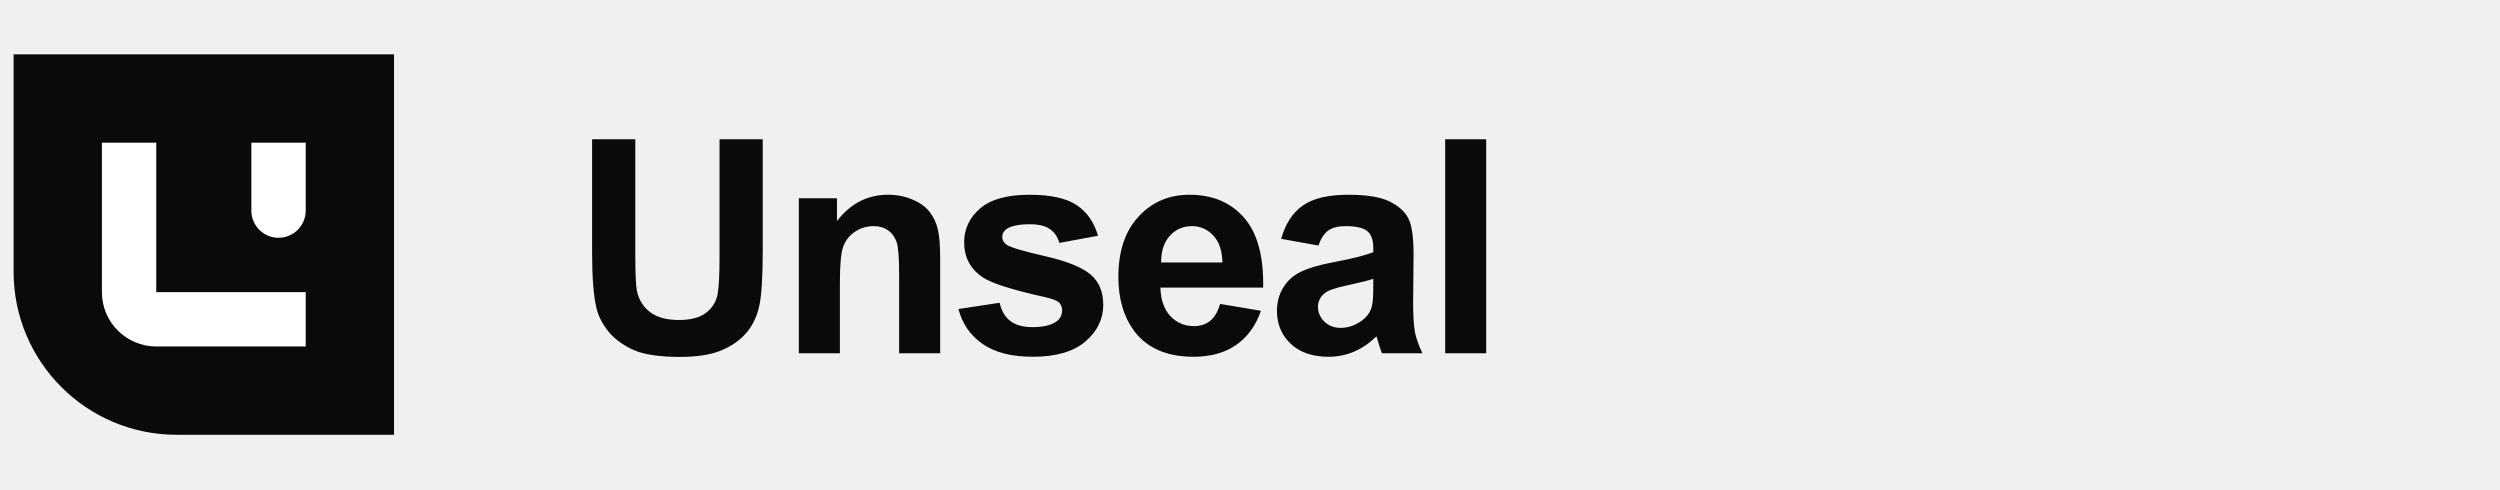
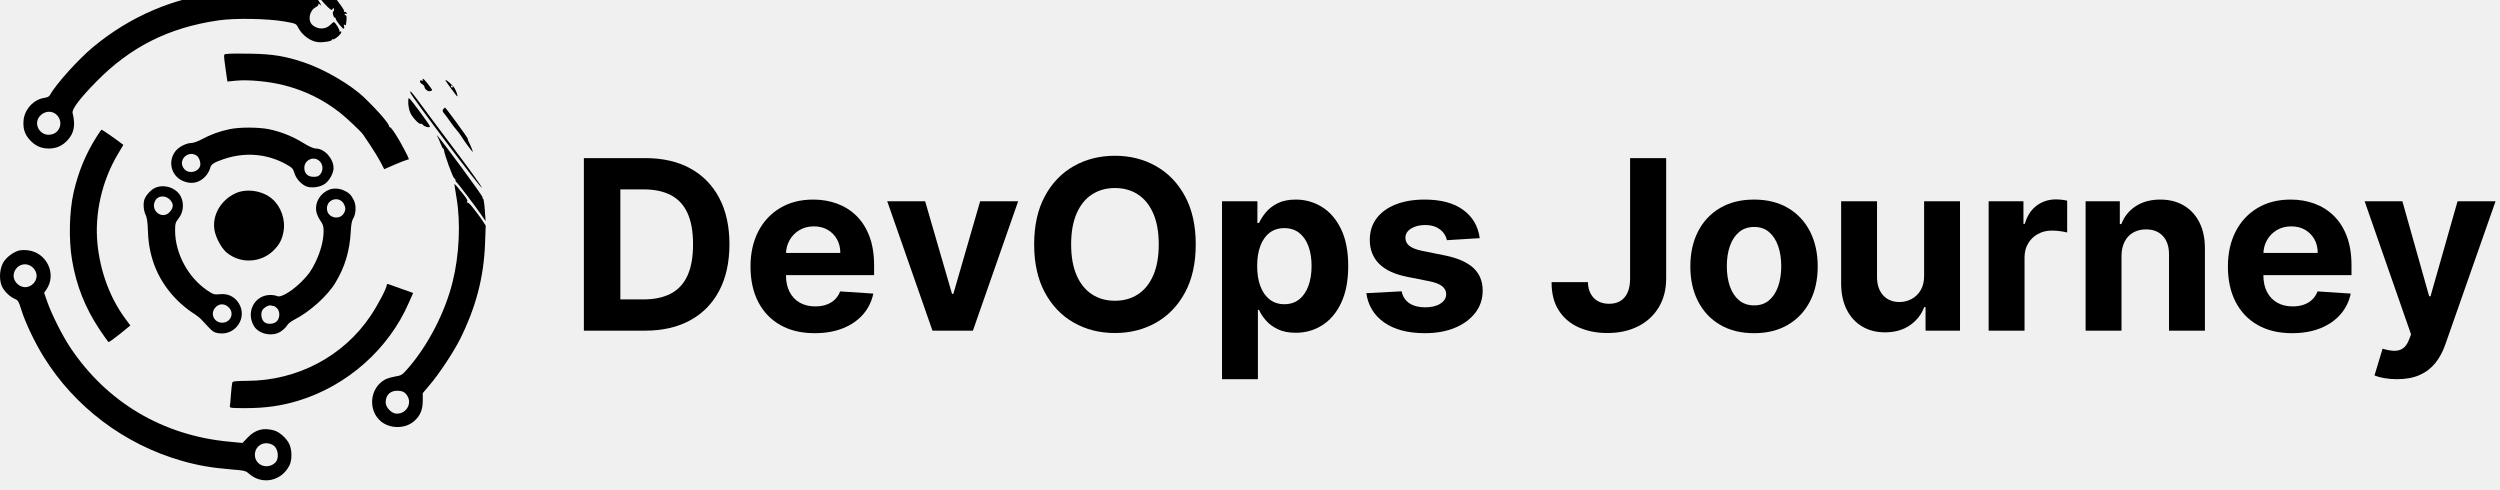
- <svg xmlns="http://www.w3.org/2000/svg" width="184" height="36" viewBox="0 0 184 36" fill="none">
-   <path d="M1 20C1 26.627 6.373 32 13 32H29V4H1V20Z" fill="#0A0A0A" />
-   <path fill-rule="evenodd" clip-rule="evenodd" d="M11.5 10.5V21.5L22.5 21.5V25.5H11.5C9.291 25.5 7.5 23.709 7.5 21.5V10.5H11.5ZM22.5 10.5H18.5V15.5C18.5 16.605 19.395 17.5 20.5 17.5C21.605 17.5 22.5 16.605 22.5 15.5V10.5Z" fill="white" />
-   <path d="M43.579 10.252H46.759V18.781C46.759 20.135 46.798 21.012 46.877 21.413C47.013 22.058 47.335 22.577 47.844 22.971C48.359 23.357 49.061 23.551 49.949 23.551C50.852 23.551 51.532 23.368 51.99 23.003C52.449 22.631 52.724 22.176 52.817 21.639C52.91 21.102 52.957 20.21 52.957 18.964V10.252H56.137V18.523C56.137 20.414 56.051 21.75 55.879 22.53C55.707 23.311 55.388 23.97 54.923 24.507C54.465 25.044 53.849 25.474 53.075 25.796C52.302 26.111 51.292 26.269 50.046 26.269C48.542 26.269 47.4 26.097 46.619 25.753C45.846 25.402 45.233 24.951 44.782 24.399C44.331 23.841 44.034 23.257 43.891 22.648C43.683 21.746 43.579 20.414 43.579 18.652V10.252ZM69.195 26H66.176V20.178C66.176 18.946 66.112 18.151 65.983 17.793C65.854 17.428 65.642 17.145 65.349 16.944C65.062 16.744 64.715 16.644 64.307 16.644C63.784 16.644 63.315 16.787 62.9 17.073C62.484 17.36 62.198 17.739 62.04 18.212C61.89 18.685 61.815 19.558 61.815 20.833V26H58.796V14.592H61.6V16.268C62.595 14.979 63.849 14.334 65.359 14.334C66.025 14.334 66.634 14.456 67.186 14.699C67.737 14.935 68.153 15.24 68.432 15.612C68.718 15.985 68.915 16.407 69.023 16.88C69.137 17.352 69.195 18.029 69.195 18.91V26ZM70.543 22.745L73.573 22.283C73.701 22.87 73.963 23.318 74.357 23.626C74.751 23.927 75.302 24.077 76.011 24.077C76.792 24.077 77.379 23.934 77.773 23.648C78.038 23.447 78.17 23.178 78.17 22.842C78.17 22.613 78.099 22.423 77.955 22.273C77.805 22.129 77.468 21.997 76.946 21.875C74.511 21.338 72.967 20.847 72.316 20.403C71.413 19.787 70.962 18.932 70.962 17.836C70.962 16.848 71.353 16.017 72.133 15.344C72.914 14.671 74.124 14.334 75.764 14.334C77.325 14.334 78.485 14.588 79.245 15.097C80.004 15.605 80.526 16.357 80.813 17.352L77.966 17.879C77.844 17.435 77.612 17.095 77.268 16.858C76.931 16.622 76.448 16.504 75.818 16.504C75.023 16.504 74.453 16.615 74.11 16.837C73.88 16.994 73.766 17.199 73.766 17.449C73.766 17.664 73.866 17.847 74.067 17.997C74.339 18.198 75.277 18.48 76.881 18.846C78.493 19.211 79.617 19.659 80.254 20.189C80.884 20.726 81.2 21.474 81.2 22.434C81.2 23.479 80.763 24.378 79.889 25.13C79.015 25.882 77.723 26.258 76.011 26.258C74.457 26.258 73.225 25.943 72.316 25.312C71.413 24.682 70.823 23.826 70.543 22.745ZM89.799 22.369L92.807 22.874C92.42 23.977 91.808 24.818 90.97 25.398C90.139 25.971 89.097 26.258 87.844 26.258C85.861 26.258 84.392 25.61 83.44 24.314C82.688 23.275 82.312 21.965 82.312 20.382C82.312 18.491 82.806 17.012 83.794 15.945C84.783 14.871 86.032 14.334 87.543 14.334C89.241 14.334 90.58 14.896 91.561 16.02C92.542 17.138 93.011 18.853 92.968 21.166H85.406C85.427 22.061 85.671 22.759 86.136 23.261C86.602 23.755 87.182 24.002 87.876 24.002C88.349 24.002 88.747 23.873 89.069 23.615C89.391 23.357 89.635 22.942 89.799 22.369ZM89.971 19.318C89.95 18.445 89.724 17.782 89.294 17.331C88.865 16.873 88.342 16.644 87.726 16.644C87.067 16.644 86.523 16.884 86.093 17.363C85.664 17.843 85.452 18.495 85.46 19.318H89.971ZM97.035 18.072L94.296 17.578C94.603 16.475 95.133 15.659 95.885 15.129C96.637 14.599 97.754 14.334 99.237 14.334C100.583 14.334 101.586 14.495 102.245 14.817C102.904 15.133 103.366 15.537 103.631 16.031C103.903 16.518 104.039 17.417 104.039 18.727L104.006 22.251C104.006 23.254 104.053 23.995 104.146 24.475C104.246 24.947 104.429 25.456 104.694 26H101.708C101.629 25.799 101.532 25.502 101.418 25.108C101.367 24.929 101.332 24.811 101.31 24.754C100.795 25.255 100.243 25.631 99.656 25.882C99.069 26.133 98.442 26.258 97.776 26.258C96.602 26.258 95.674 25.939 94.994 25.302C94.321 24.664 93.984 23.859 93.984 22.885C93.984 22.24 94.138 21.667 94.446 21.166C94.754 20.658 95.184 20.271 95.735 20.006C96.294 19.734 97.096 19.497 98.141 19.297C99.552 19.032 100.53 18.785 101.074 18.556V18.255C101.074 17.675 100.931 17.263 100.644 17.02C100.358 16.769 99.817 16.644 99.022 16.644C98.485 16.644 98.066 16.751 97.765 16.966C97.465 17.174 97.221 17.542 97.035 18.072ZM101.074 20.521C100.687 20.65 100.075 20.804 99.237 20.983C98.399 21.162 97.851 21.338 97.593 21.51C97.2 21.789 97.003 22.144 97.003 22.573C97.003 22.996 97.16 23.361 97.475 23.669C97.79 23.977 98.191 24.131 98.678 24.131C99.223 24.131 99.742 23.952 100.236 23.594C100.601 23.322 100.841 22.989 100.956 22.595C101.034 22.337 101.074 21.846 101.074 21.123V20.521ZM106.365 26V10.252H109.384V26H106.365Z" fill="#0A0A0A" />
+ <svg xmlns="http://www.w3.org/2000/svg" width="5111px" height="1000px" viewBox="0 0 5111 1000" version="1.1">
+   <g id="Artboard" stroke="none" stroke-width="1" fill="none" fill-rule="evenodd">
+     <g id="DevOps-Journey" transform="translate(1193.657, 318.4503)" fill="#000000" fill-rule="nonzero">
+       <path d="M125.039,357.55 L9.09494702e-13,357.55 L9.09494702e-13,4.822 L126.072,4.822 C161.552,4.822 192.094,11.855 217.699,25.921 C243.304,39.986 263.024,60.166 276.86,86.46 C290.696,112.753 297.614,144.214 297.614,180.842 C297.614,217.584 290.696,249.16 276.86,275.568 C263.024,301.977 243.218,322.243 217.441,336.365 C191.663,350.488 160.863,357.55 125.039,357.55 Z M74.576,293.652 L121.939,293.652 C143.984,293.652 162.557,289.72 177.655,281.855 C192.754,273.989 204.121,261.761 211.757,245.17 C219.392,228.578 223.21,207.135 223.21,180.842 C223.21,154.777 219.392,133.478 211.757,116.944 C204.121,100.41 192.783,88.239 177.741,80.431 C162.7,72.624 144.157,68.72 122.111,68.72 L74.576,68.72 L74.576,293.652 Z" id="Shape" />
+       <path d="M471.911,362.717 C444.698,362.717 421.304,357.177 401.727,346.096 C382.15,335.016 367.08,319.286 356.516,298.905 C345.953,278.525 340.671,254.384 340.671,226.483 C340.671,199.27 345.953,175.388 356.516,154.835 C367.08,134.282 381.978,118.265 401.21,106.783 C420.442,95.301 443.033,89.56 468.983,89.56 C486.435,89.56 502.711,92.344 517.81,97.913 C532.909,103.482 546.113,111.835 557.423,122.972 C568.733,134.11 577.545,148.089 583.86,164.91 C590.175,181.731 593.333,201.394 593.333,223.899 L593.333,244.05 L369.95,244.05 L369.95,198.581 L524.268,198.581 C524.268,188.018 521.972,178.66 517.379,170.508 C512.786,162.356 506.443,155.954 498.348,151.304 C490.253,146.654 480.866,144.329 470.188,144.329 C459.051,144.329 449.205,146.884 440.651,151.993 C432.097,157.103 425.408,163.934 420.586,172.488 C415.763,181.043 413.295,190.544 413.18,200.993 L413.18,244.222 C413.18,257.312 415.62,268.622 420.5,278.152 C425.38,287.682 432.298,295.03 441.254,300.197 C450.21,305.364 460.83,307.947 473.116,307.947 C481.268,307.947 488.732,306.799 495.506,304.503 C502.28,302.206 508.079,298.762 512.901,294.169 C517.724,289.576 521.398,283.95 523.924,277.29 L591.783,281.768 C588.338,298.073 581.305,312.282 570.684,324.395 C560.064,336.509 546.4,345.924 529.694,352.641 C512.987,359.358 493.726,362.717 471.911,362.717 Z" id="Path" />
+       <polygon id="Path" points="887.846 93.004 795.359 357.55 712.688 357.55 620.201 93.004 697.704 93.004 752.646 282.285 755.401 282.285 810.17 93.004" />
+       <path d="M1250.907,181.186 C1250.907,219.651 1243.645,252.375 1229.12,279.357 C1214.595,306.34 1194.846,326.921 1169.873,341.102 C1144.9,355.282 1116.855,362.372 1085.739,362.372 C1054.393,362.372 1026.262,355.253 1001.346,341.016 C976.43,326.778 956.738,306.168 942.271,279.185 C927.804,252.202 920.57,219.536 920.57,181.186 C920.57,142.721 927.804,109.998 942.271,83.015 C956.738,56.032 976.43,35.451 1001.346,21.27 C1026.262,7.09 1054.393,0 1085.739,0 C1116.855,0 1144.9,7.09 1169.873,21.27 C1194.846,35.451 1214.595,56.032 1229.12,83.015 C1243.645,109.998 1250.907,142.721 1250.907,181.186 Z M1175.298,181.186 C1175.298,156.27 1171.595,135.258 1164.189,118.15 C1156.784,101.042 1146.364,88.067 1132.93,79.226 C1119.496,70.385 1103.765,65.964 1085.739,65.964 C1067.712,65.964 1051.982,70.385 1038.548,79.226 C1025.114,88.067 1014.694,101.042 1007.288,118.15 C999.882,135.258 996.179,156.27 996.179,181.186 C996.179,206.102 999.882,227.114 1007.288,244.222 C1014.694,261.33 1025.114,274.305 1038.548,283.146 C1051.982,291.987 1067.712,296.408 1085.739,296.408 C1103.765,296.408 1119.496,291.987 1132.93,283.146 C1146.364,274.305 1156.784,261.33 1164.189,244.222 C1171.595,227.114 1175.298,206.102 1175.298,181.186 Z" id="Shape" />
+       <path d="M1304.643,456.754 L1304.643,93.004 L1376.98,93.004 L1376.98,137.44 L1380.252,137.44 C1383.467,130.321 1388.146,123.058 1394.289,115.653 C1400.432,108.247 1408.469,102.046 1418.401,97.052 C1428.333,92.057 1440.705,89.56 1455.517,89.56 C1474.806,89.56 1492.604,94.583 1508.908,104.63 C1525.212,114.677 1538.245,129.775 1548.004,149.926 C1557.764,170.077 1562.644,195.309 1562.644,225.621 C1562.644,255.13 1557.907,280.017 1548.435,300.283 C1538.962,320.549 1526.102,335.877 1509.855,346.269 C1493.608,356.66 1475.438,361.855 1455.344,361.855 C1441.107,361.855 1429.022,359.502 1419.09,354.794 C1409.158,350.086 1401.035,344.144 1394.719,336.968 C1388.404,329.792 1383.582,322.53 1380.252,315.181 L1378.013,315.181 L1378.013,456.754 L1304.643,456.754 Z M1376.463,225.277 C1376.463,241.007 1378.645,254.728 1383.008,266.44 C1387.371,278.152 1393.686,287.251 1401.953,293.738 C1410.22,300.226 1420.267,303.469 1432.093,303.469 C1444.035,303.469 1454.139,300.168 1462.406,293.566 C1470.673,286.964 1476.959,277.778 1481.265,266.009 C1485.571,254.24 1487.724,240.663 1487.724,225.277 C1487.724,210.006 1485.6,196.572 1481.351,184.975 C1477.103,173.378 1470.845,164.308 1462.578,157.763 C1454.311,151.218 1444.149,147.946 1432.093,147.946 C1420.152,147.946 1410.077,151.103 1401.867,157.418 C1393.657,163.733 1387.371,172.689 1383.008,184.286 C1378.645,195.883 1376.463,209.547 1376.463,225.277 Z" id="Shape" />
+       <path d="M1831.495,168.441 L1764.325,172.575 C1763.177,166.834 1760.708,161.638 1756.919,156.988 C1753.13,152.338 1748.164,148.606 1742.021,145.793 C1735.879,142.98 1728.559,141.573 1720.062,141.573 C1708.695,141.573 1699.107,143.956 1691.3,148.721 C1683.492,153.486 1679.588,159.83 1679.588,167.752 C1679.588,174.067 1682.114,179.406 1687.166,183.77 C1692.218,188.133 1700.887,191.635 1713.173,194.276 L1761.053,203.92 C1786.773,209.202 1805.948,217.699 1818.578,229.411 C1831.208,241.122 1837.523,256.508 1837.523,275.568 C1837.523,292.906 1832.442,308.12 1822.281,321.209 C1812.119,334.299 1798.226,344.489 1780.601,351.78 C1762.976,359.071 1742.682,362.717 1719.718,362.717 C1684.698,362.717 1656.825,355.397 1636.1,340.757 C1615.375,326.118 1603.233,306.168 1599.673,280.907 L1671.838,277.118 C1674.019,287.797 1679.301,295.92 1687.683,301.489 C1696.065,307.058 1706.8,309.842 1719.89,309.842 C1732.75,309.842 1743.112,307.345 1750.977,302.35 C1758.843,297.355 1762.833,290.897 1762.947,282.974 C1762.833,276.315 1760.02,270.832 1754.508,266.526 C1748.997,262.22 1740.5,258.919 1729.018,256.623 L1683.205,247.495 C1657.37,242.328 1638.167,233.372 1625.594,220.627 C1613.021,207.882 1606.735,191.635 1606.735,171.886 C1606.735,154.892 1611.356,140.253 1620.599,127.967 C1629.842,115.681 1642.874,106.209 1659.695,99.549 C1676.517,92.889 1696.237,89.56 1718.857,89.56 C1752.269,89.56 1778.592,96.621 1797.824,110.744 C1817.056,124.867 1828.28,144.099 1831.495,168.441 Z" id="Path" />
+       <path d="M2138.926,4.822 L2212.64,4.822 L2212.64,250.767 C2212.64,273.501 2207.559,293.25 2197.398,310.014 C2187.236,326.778 2173.142,339.695 2155.115,348.766 C2137.089,357.837 2116.134,362.372 2092.251,362.372 C2071.01,362.372 2051.749,358.612 2034.468,351.091 C2017.188,343.57 2003.495,332.088 1993.391,316.645 C1983.287,301.202 1978.293,281.768 1978.405,258.345 L2052.638,258.345 C2052.868,267.646 2054.791,275.597 2058.408,282.199 C2062.025,288.801 2067.02,293.853 2073.392,297.355 C2079.765,300.857 2087.314,302.608 2096.04,302.608 C2105.226,302.608 2113.005,300.628 2119.378,296.666 C2125.75,292.705 2130.601,286.878 2133.931,279.185 C2137.261,271.492 2138.926,262.019 2138.926,250.767 L2138.926,4.822 Z" id="Path" />
+       <path d="M2392.276,362.717 C2365.523,362.717 2342.416,357.004 2322.954,345.58 C2303.492,334.155 2288.479,318.195 2277.915,297.7 C2267.352,277.204 2262.07,253.408 2262.07,226.31 C2262.07,198.983 2267.352,175.072 2277.915,154.577 C2288.479,134.081 2303.492,118.121 2322.954,106.697 C2342.416,95.272 2365.523,89.56 2392.276,89.56 C2419.029,89.56 2442.137,95.272 2461.599,106.697 C2481.061,118.121 2496.074,134.081 2506.637,154.577 C2517.201,175.072 2522.482,198.983 2522.482,226.31 C2522.482,253.408 2517.201,277.204 2506.637,297.7 C2496.074,318.195 2481.061,334.155 2461.599,345.58 C2442.137,357.004 2419.029,362.717 2392.276,362.717 Z M2392.621,305.881 C2404.792,305.881 2414.953,302.407 2423.105,295.461 C2431.258,288.514 2437.429,279.013 2441.62,266.957 C2445.811,254.901 2447.907,241.18 2447.907,225.794 C2447.907,210.408 2445.811,196.687 2441.62,184.631 C2437.429,172.575 2431.258,163.045 2423.105,156.04 C2414.953,149.036 2404.792,145.534 2392.621,145.534 C2380.335,145.534 2370.03,149.036 2361.705,156.04 C2353.381,163.045 2347.123,172.575 2342.932,184.631 C2338.741,196.687 2336.646,210.408 2336.646,225.794 C2336.646,241.18 2338.741,254.901 2342.932,266.957 C2347.123,279.013 2353.381,288.514 2361.705,295.461 C2370.03,302.407 2380.335,305.881 2392.621,305.881 Z" id="Shape" />
+       <path d="M2740.009,244.911 L2740.009,93.004 L2813.379,93.004 L2813.379,357.55 L2742.937,357.55 L2742.937,309.498 L2740.181,309.498 C2734.21,324.998 2724.307,337.456 2710.471,346.871 C2696.636,356.287 2679.786,360.994 2659.922,360.994 C2642.24,360.994 2626.681,356.976 2613.248,348.938 C2599.814,340.901 2589.336,329.476 2581.816,314.664 C2574.295,299.853 2570.477,282.113 2570.362,261.445 L2570.362,93.004 L2643.732,93.004 L2643.732,248.356 C2643.847,263.971 2648.038,276.315 2656.305,285.385 C2664.572,294.456 2675.652,298.991 2689.545,298.991 C2698.387,298.991 2706.654,296.953 2714.347,292.877 C2722.04,288.801 2728.269,282.744 2733.034,274.707 C2737.799,266.67 2740.124,256.738 2740.009,244.911 Z" id="Path" />
+       <path d="M2871.937,357.55 L2871.937,93.004 L2943.068,93.004 L2943.068,139.162 L2945.824,139.162 C2950.646,122.743 2958.741,110.313 2970.108,101.874 C2981.476,93.435 2994.565,89.215 3009.377,89.215 C3013.051,89.215 3017.012,89.445 3021.261,89.904 C3025.509,90.363 3029.241,90.995 3032.456,91.799 L3032.456,156.902 C3029.011,155.868 3024.246,154.95 3018.161,154.146 C3012.075,153.342 3006.506,152.94 3001.454,152.94 C2990.661,152.94 2981.045,155.265 2972.606,159.916 C2964.166,164.566 2957.507,171.025 2952.627,179.292 C2947.747,187.559 2945.307,197.089 2945.307,207.882 L2945.307,357.55 L2871.937,357.55 Z" id="Path" />
+       <path d="M3143.544,204.609 L3143.544,357.55 L3070.174,357.55 L3070.174,93.004 L3140.099,93.004 L3140.099,139.679 L3143.2,139.679 C3149.055,124.293 3158.873,112.093 3172.651,103.08 C3186.429,94.066 3203.136,89.56 3222.77,89.56 C3241.141,89.56 3257.159,93.578 3270.822,101.616 C3284.486,109.653 3295.107,121.106 3302.685,135.976 C3310.263,150.845 3314.052,168.556 3314.052,189.109 L3314.052,357.55 L3240.682,357.55 L3240.682,202.198 C3240.797,186.009 3236.663,173.35 3228.281,164.221 C3219.899,155.093 3208.36,150.529 3193.663,150.529 C3183.788,150.529 3175.091,152.653 3167.57,156.902 C3160.049,161.15 3154.194,167.322 3150.003,175.416 C3145.812,183.511 3143.659,193.242 3143.544,204.609 Z" id="Path" />
+       <path d="M3492.31,362.717 C3465.098,362.717 3441.703,357.177 3422.126,346.096 C3402.549,335.016 3387.479,319.286 3376.916,298.905 C3366.352,278.525 3361.071,254.384 3361.071,226.483 C3361.071,199.27 3366.352,175.388 3376.916,154.835 C3387.479,134.282 3402.377,118.265 3421.61,106.783 C3440.842,95.301 3463.433,89.56 3489.382,89.56 C3506.835,89.56 3523.11,92.344 3538.209,97.913 C3553.308,103.482 3566.512,111.835 3577.822,122.972 C3589.132,134.11 3597.944,148.089 3604.26,164.91 C3610.575,181.731 3613.732,201.394 3613.732,223.899 L3613.732,244.05 L3390.35,244.05 L3390.35,198.581 L3544.668,198.581 C3544.668,188.018 3542.372,178.66 3537.779,170.508 C3533.186,162.356 3526.842,155.954 3518.747,151.304 C3510.653,146.654 3501.266,144.329 3490.588,144.329 C3479.45,144.329 3469.604,146.884 3461.05,151.993 C3452.496,157.103 3445.808,163.934 3440.985,172.488 C3436.163,181.043 3433.694,190.544 3433.58,200.993 L3433.58,244.222 C3433.58,257.312 3436.019,268.622 3440.899,278.152 C3445.779,287.682 3452.697,295.03 3461.653,300.197 C3470.609,305.364 3481.23,307.947 3493.516,307.947 C3501.668,307.947 3509.131,306.799 3515.906,304.503 C3522.68,302.206 3528.478,298.762 3533.301,294.169 C3538.123,289.576 3541.797,283.95 3544.324,277.29 L3612.182,281.768 C3608.738,298.073 3601.705,312.282 3591.084,324.395 C3580.463,336.509 3566.8,345.924 3550.093,352.641 C3533.387,359.358 3514.126,362.717 3492.31,362.717 Z" id="Path" />
+       <path d="M3706.909,456.754 C3697.608,456.754 3688.911,456.037 3680.816,454.601 C3672.721,453.166 3666.033,451.358 3660.751,449.176 L3677.285,394.407 C3685.897,397.048 3693.676,398.483 3700.622,398.713 C3707.569,398.942 3713.597,397.335 3718.706,393.89 C3723.816,390.446 3727.978,384.59 3731.193,376.323 L3735.499,365.128 L3640.6,93.004 L3717.759,93.004 L3772.528,287.28 L3775.284,287.28 L3830.57,93.004 L3908.246,93.004 L3805.424,386.14 C3800.487,400.378 3793.799,412.807 3785.36,423.428 C3776.92,434.049 3766.271,442.258 3753.411,448.057 C3740.551,453.855 3725.05,456.754 3706.909,456.754 Z" id="Path" />
+     </g>
+     <g id="logo-dark" transform="translate(0, -18)" fill="#000000" fill-rule="nonzero">
+       <g id="Group" transform="translate(496.5, 500) scale(-1, 1) rotate(-180) translate(-496.5, -500)">
+         <path d="M453.14,997.896 C355.046,986.783 266.013,948.68 190.12,885.63 C159.763,860.455 113.321,808.745 102.447,788.106 C100.635,784.704 96.783,782.663 89.76,781.755 C68.239,778.353 49.662,757.715 48.076,735.035 C46.943,718.478 50.568,707.365 60.989,695.798 C71.637,684.005 84.097,678.335 99.728,678.335 C115.36,678.335 127.82,684.005 138.468,695.798 C151.608,710.313 154.553,726.189 148.436,750.911 C146.397,758.622 163.841,781.529 196.917,815.095 C266.466,886.083 344.851,925.547 446.344,940.289 C479.42,945.278 547.61,944.144 581.819,938.021 C604.926,933.938 605.38,933.711 609.457,925.773 C617.386,910.124 635.057,897.197 650.236,895.836 C660.883,894.702 680.14,898.104 678.554,900.825 C677.874,901.959 678.554,902.186 680.366,901.506 C683.764,900.372 697.81,912.165 697.81,916.475 C697.81,917.835 696.678,918.289 695.092,917.382 C693.733,916.475 693.279,916.701 693.959,918.062 C695.318,920.33 685.35,936.887 682.405,936.887 C681.499,936.887 678.554,934.392 675.609,931.443 C666.094,921.464 649.783,921.237 638.908,930.763 C628.487,939.835 632.339,960.701 645.931,967.505 C650.009,969.773 652.048,972.041 650.915,973.855 C650.009,975.443 651.368,974.989 653.634,973.175 C657.938,969.773 657.938,969.773 653.86,976.577 C643.892,992.679 635.51,996.535 626.675,989.277 C624.636,987.463 619.878,987.009 613.988,987.917 C607.872,988.824 603.341,988.37 600.849,986.329 C597.45,983.834 597.45,983.834 599.942,987.009 C602.434,990.411 601.302,991.092 588.615,993.36 C550.329,999.937 489.161,1001.978 453.14,997.896 Z M116.493,746.601 C128.953,733.674 123.742,712.581 106.978,707.592 C82.058,700.107 64.614,730.952 84.323,747.509 C94.291,755.9 108.111,755.447 116.493,746.601 Z" id="Shape" />
+         <path d="M647.291,994.947 C651.595,987.69 661.11,976.35 669.492,968.185 C676.968,961.154 678.78,960.247 679.913,963.422 C681.046,966.824 681.272,966.824 682.632,963.422 C683.311,961.608 682.858,959.567 681.726,959.113 C678.78,958.206 681.499,945.959 684.444,945.959 C685.577,945.959 686.483,944.825 686.483,943.464 C686.483,940.062 699.849,923.279 702.794,923.279 C703.927,923.279 704.154,925.32 703.474,928.041 C702.341,931.443 702.568,932.351 704.38,931.443 C705.739,930.536 706.872,930.083 707.099,930.536 C709.138,943.464 709.138,950.495 707.099,950.495 C705.739,950.495 704.607,951.629 704.607,952.989 C704.607,954.123 705.739,954.577 707.099,953.67 C708.685,952.763 709.364,953.443 708.685,955.257 C708.005,957.072 706.193,958.206 704.833,957.752 C703.247,957.525 702.568,958.206 703.247,959.34 C704.38,960.927 698.263,969.773 678.101,995.628 C677.648,996.308 670.172,996.989 661.563,997.442 C648.65,997.896 645.931,997.442 647.291,994.947 Z" id="Path" />
+         <path d="M464.694,871.795 C456.312,870.661 456.539,875.197 462.202,833.693 L464.921,815.322 L483.271,817.136 C509.324,819.404 549.649,815.549 580.233,807.837 C622.37,797.178 660.204,778.807 694.186,752.271 C708.005,741.612 738.136,713.035 741.987,707.365 C743.346,705.324 750.143,695.118 757.392,684.458 C764.415,674.025 773.703,658.83 778.008,650.665 L785.484,636.15 L807.912,645.902 C820.145,651.119 831.699,655.428 833.285,655.655 C837.136,655.655 837.136,655.881 826.942,675.613 C814.482,699.881 798.623,724.148 796.584,722.107 C795.678,721.2 795.225,721.427 795.678,722.787 C797.038,727.323 774.383,753.859 744.705,782.436 C716.161,809.652 662.243,840.95 619.652,855.012 C581.819,867.486 557.805,871.341 513.175,872.249 C490.747,872.702 468.999,872.475 464.694,871.795 Z" id="Path" />
+         <path d="M864.548,818.497 C865.681,816.683 865.001,816.456 862.509,817.363 C856.846,819.404 857.525,812.827 863.189,809.879 C865.681,808.518 867.72,806.25 867.72,804.889 C867.72,800.126 874.743,794.456 879.274,795.59 C881.539,796.271 883.578,797.178 883.578,797.631 C883.578,799.899 866.587,821.219 864.775,821.219 C863.869,821.219 863.642,820.085 864.548,818.497 Z" id="Path" />
+         <path d="M910.764,817.817 C910.764,816.002 933.645,784.931 934.778,784.931 C936.363,784.931 933.192,795.363 929.567,801.26 C925.489,808.291 910.764,820.992 910.764,817.817 Z M925.489,805.343 C926.169,804.209 925.716,803.075 924.583,803.075 C923.224,803.075 922.091,804.209 922.091,805.343 C922.091,806.703 922.544,807.611 922.997,807.611 C923.677,807.611 924.81,806.703 925.489,805.343 Z" id="Shape" />
+         <path d="M838.949,792.415 C840.534,785.611 984.165,594.419 985.071,598.274 C985.524,599.862 960.151,635.696 928.434,677.427 C896.944,719.385 866.587,759.983 860.924,767.921 C855.26,775.632 847.784,785.611 844.386,789.693 C839.175,796.044 838.269,796.497 838.949,792.415 Z" id="Path" />
+         <path d="M834.644,770.642 C834.871,764.292 836.91,755.22 839.175,750.684 C843.48,741.385 857.752,726.643 860.017,728.911 C860.924,729.818 862.736,728.911 864.095,727.097 C867.493,722.787 879.047,720.066 879.047,723.468 C879.047,726.189 840.081,779.034 836.23,781.302 C835.097,782.209 834.418,777.673 834.644,770.642 Z" id="Path" />
+         <path d="M906.233,758.849 C903.967,756.127 904.42,754.313 908.725,749.096 C911.67,745.467 915.748,740.251 917.56,737.303 C922.544,729.818 932.965,716.21 936.59,712.355 C938.176,710.54 941.574,706.004 943.839,702.149 C949.73,692.623 965.361,671.531 966.494,671.531 C967.4,671.531 962.19,684.458 958.112,692.396 C956.979,694.664 956.073,697.386 956.073,698.747 C956.073,700.788 911.217,762.251 909.631,762.251 C909.404,762.251 907.819,760.663 906.233,758.849 Z" id="Path" />
+         <path d="M468.999,717.798 C449.063,713.715 429.806,706.685 412.815,697.386 C405.113,693.077 395.371,689.675 391.293,689.675 C381.099,689.448 366.826,682.417 359.577,674.025 C342.813,653.84 348.929,624.13 372.264,612.79 C390.161,604.171 407.831,607.573 420.744,622.315 C424.596,626.624 428.447,633.655 429.353,637.511 C431.166,646.129 436.376,649.531 457.445,656.789 C501.168,671.531 546.024,667.902 585.443,645.902 C596.997,639.325 599.263,637.284 601.755,628.666 C604.926,617.779 613.762,607.346 623.956,601.903 C634.377,596.46 654.54,598.728 664.961,606.666 C674.023,613.697 681.726,627.985 681.952,638.191 C681.952,657.696 663.375,678.335 645.705,678.335 C641.174,678.335 631.885,682.417 620.105,689.675 C598.13,703.283 574.116,712.808 550.102,717.798 C528.807,722.107 489.388,722.334 468.999,717.798 Z M400.808,664.727 C406.472,661.778 411.003,650.212 409.191,643.181 C405.792,630.026 385.856,625.717 376.794,636.377 C362.749,652.48 382.005,674.933 400.808,664.727 Z M653.634,652.253 C660.657,645.449 661.11,633.428 654.993,625.944 C651.821,621.862 648.423,620.501 641.4,620.501 C629.167,620.501 622.144,627.305 622.144,638.872 C622.144,655.428 642.08,664.046 653.634,652.253 Z" id="Shape" />
+         <path d="M197.596,702.602 C175.168,667.221 160.216,630.934 150.475,588.522 C141.64,549.286 140.28,492.359 147.303,450.401 C156.138,397.556 174.262,352.423 203.94,307.744 C212.775,294.589 220.704,283.476 221.61,282.796 C222.743,282.115 233.164,289.6 244.945,299.125 L266.466,316.589 L255.592,331.331 C224.782,373.062 204.619,427.494 199.182,484.421 C193.292,545.884 208.471,612.336 240.867,666.768 L252.194,685.819 L246.757,689.901 C237.469,697.159 208.924,716.891 207.791,716.891 C207.111,716.891 202.58,710.54 197.596,702.602 Z" id="Path" />
+         <path d="M893.999,703.283 C895.359,701.468 898.077,695.118 900.343,689.221 C902.608,683.097 905.1,678.335 906.006,678.335 C906.912,678.335 907.592,676.52 907.819,674.479 C908.498,666.541 925.942,618.46 928.661,617.552 C930.02,617.099 931.153,615.284 931.153,613.697 C931.153,612.109 932.059,610.295 932.965,609.841 C935.004,608.934 973.744,557.904 985.071,541.121 L992.773,529.781 L991.188,552.461 C990.281,564.935 988.696,575.594 987.563,575.821 C986.43,576.275 985.977,577.636 986.657,578.543 C987.789,580.357 901.022,698.293 894.226,704.417 C892.414,706.004 892.414,705.777 893.999,703.283 Z" id="Path" />
+         <path d="M928.887,605.305 C928.887,604.398 930.926,591.697 933.418,576.955 C942.027,526.152 938.855,459.473 925.263,405.494 C909.858,343.578 875.876,277.579 835.324,230.405 C822.184,215.209 821.051,214.529 807.912,212.261 C800.209,210.9 791.147,208.178 787.296,206.137 C755.806,189.127 751.502,143.087 778.914,120.407 C797.717,104.984 828.527,105.211 846.425,120.86 C859.111,131.974 864.095,143.767 864.322,162.365 L864.322,178.241 L878.594,195.251 C898.53,218.611 926.849,261.703 940.441,288.466 C973.064,353.784 989.149,415.474 991.641,484.421 L993,520.709 L987.11,529.781 C983.712,534.77 980.313,539.987 979.181,541.121 C978.274,542.482 973.064,549.286 967.627,556.316 C962.19,563.574 956.753,568.79 955.393,567.883 C954.034,567.203 953.808,567.656 954.714,569.017 C956.526,572.192 955.167,574.687 945.878,586.481 C934.778,600.542 929.114,606.893 928.887,605.305 Z M830.793,175.519 C843.933,159.416 832.152,136.283 811.083,136.283 C800.662,136.283 788.429,148.984 788.429,159.416 C788.655,175.519 799.076,184.591 815.614,183.004 C823.317,182.323 826.942,180.509 830.793,175.519 Z" id="Shape" />
+         <path d="M314.947,596.914 C310.643,594.646 304.073,588.522 300.222,583.306 C294.785,575.594 293.652,571.512 293.652,561.986 C293.652,555.182 295.464,547.018 297.73,542.708 C300.448,537.265 301.808,528.193 302.487,508.688 C304.3,453.122 324.236,406.402 362.522,368.072 C371.131,359.454 384.497,348.568 392.2,343.578 C399.902,338.815 408.511,332.238 411.456,329.063 C414.401,325.888 421.197,318.63 426.635,312.733 C434.564,304.115 438.188,302.074 446.797,300.713 C481.912,295.496 506.832,333.145 487.802,362.629 C478.967,376.01 465.827,382.134 449.516,380.546 C438.188,379.412 436.376,379.866 423.689,388.258 C384.724,414.566 357.991,464.009 357.991,510.276 C357.991,525.245 358.671,527.286 365.241,535.678 C374.982,547.698 376.794,566.296 369.545,580.357 C360.03,598.955 333.524,606.893 314.947,596.914 Z M346.89,574.234 C355.046,566.069 355.273,558.358 347.57,549.286 C332.618,531.368 306.112,551.1 317.439,571.966 C322.876,582.172 337.602,583.306 346.89,574.234 Z M468.546,352.65 C479.42,340.403 470.811,322.259 454.273,322.259 C438.642,322.259 429.806,338.815 438.642,351.289 C446.118,362.176 459.484,362.629 468.546,352.65 Z" id="Shape" />
+         <path d="M672.89,594.192 C654.993,586.934 643.892,569.017 646.384,550.873 C647.064,545.657 650.689,537.038 654.54,531.595 C660.204,523.657 661.563,519.575 661.563,509.822 C661.563,490.091 655.446,467.411 644.345,444.731 C635.737,427.494 630.3,420.01 616.48,406.175 C596.318,386.216 573.663,372.835 566.64,376.691 C564.148,377.825 558.031,378.959 552.821,378.959 C521.557,378.959 502.981,346.3 517.933,317.496 C527.448,298.898 556.899,292.321 574.796,304.795 C579.78,308.197 585.217,313.64 587.029,316.816 C588.615,319.991 595.185,325.207 601.528,328.382 C633.245,344.485 669.945,377.371 686.03,404.587 C705.286,436.566 715.028,469.452 717.067,508.462 C717.746,522.75 719.332,531.142 722.051,535.224 C727.941,544.523 728.621,562.44 723.184,573.1 C717.746,583.986 712.536,588.749 701.662,593.285 C692.373,597.14 681.272,597.594 672.89,594.192 Z M703.927,563.12 C706.646,556.77 706.646,554.048 704.38,548.605 C696.678,530.008 668.359,535.678 668.359,555.863 C668.359,576.275 695.998,582.172 703.927,563.12 Z M559.844,356.279 C560.976,356.279 563.922,354.238 566.414,351.743 C572.757,345.392 572.53,332.011 565.96,325.207 C560.297,319.31 547.384,318.176 540.814,323.166 C535.15,327.475 532.658,337.908 535.377,345.846 C537.642,352.423 549.196,359.227 554.633,357.413 C556.446,356.732 558.711,356.279 559.844,356.279 Z" id="Shape" />
+         <path d="M481.232,586.708 C451.781,573.1 434.111,542.935 438.188,513.224 C440.454,497.575 451.781,475.802 462.655,466.277 C490.747,442.236 533.338,444.05 559.617,470.359 C571.171,481.926 576.608,492.132 579.553,508.235 C584.084,532.729 574.569,559.718 556.446,575.368 C536.736,592.378 503.887,597.367 481.232,586.708 Z" id="Path" />
+         <path d="M39.014,469.906 C27.913,466.957 14.321,457.205 7.524,446.772 C-0.405,434.525 -2.444,412.979 3.22,398.237 C7.524,387.577 19.305,375.557 30.632,370.794 C36.749,368.299 38.334,365.804 43.998,347.434 C51.701,322.712 71.41,281.208 89.081,252.858 C152.514,150.118 254.006,73.686 370.904,40.12 C403.98,30.594 431.619,25.831 471.264,22.429 C500.262,20.161 502.301,19.708 509.55,13.13 C536.056,-9.776 575.249,-1.838 591.56,30.14 C597.224,41.027 597.224,61.666 591.56,73.913 C586.35,85.48 571.398,99.088 560.297,102.036 C538.775,108.16 522.011,103.624 506.832,87.974 L495.731,76.408 L467.639,79.129 C332.618,91.83 218.439,159.643 143.905,271.229 C127.594,295.723 105.845,338.815 96.33,365.804 L90.214,383.268 L94.518,389.618 C116.719,421.144 95.877,465.823 56.685,470.359 C51.021,471.04 43.092,470.813 39.014,469.906 Z M68.692,433.391 C87.722,412.072 58.497,382.134 36.522,400.732 C27.913,407.989 25.421,418.876 30.405,428.628 C38.334,443.824 57.138,446.092 68.692,433.391 Z M558.711,71.645 C569.132,65.068 571.398,43.975 562.336,35.81 C546.251,21.068 521.104,31.048 521.104,52.14 C521.104,71.645 541.493,82.304 558.711,71.645 Z" id="Shape" />
+         <path d="M790.694,399.371 C790.694,393.247 773.477,360.134 758.072,337.001 C702.794,253.992 607.872,203.642 505.699,203.416 C481.006,203.189 475.569,202.508 474.889,199.787 C474.209,197.972 473.077,187.313 472.17,175.973 C471.491,164.86 470.358,153.746 469.905,151.705 C469.225,147.85 472.17,147.623 502.301,147.623 C542.4,147.623 574.343,152.159 609.231,162.592 C709.591,192.983 794.772,268.28 836.004,363.536 L844.612,383.041 L820.372,391.66 C807.232,396.196 794.999,400.505 793.639,401.185 C792.054,401.639 790.694,400.958 790.694,399.371 Z" id="Path" />
+       </g>
+     </g>
+   </g>
</svg>
